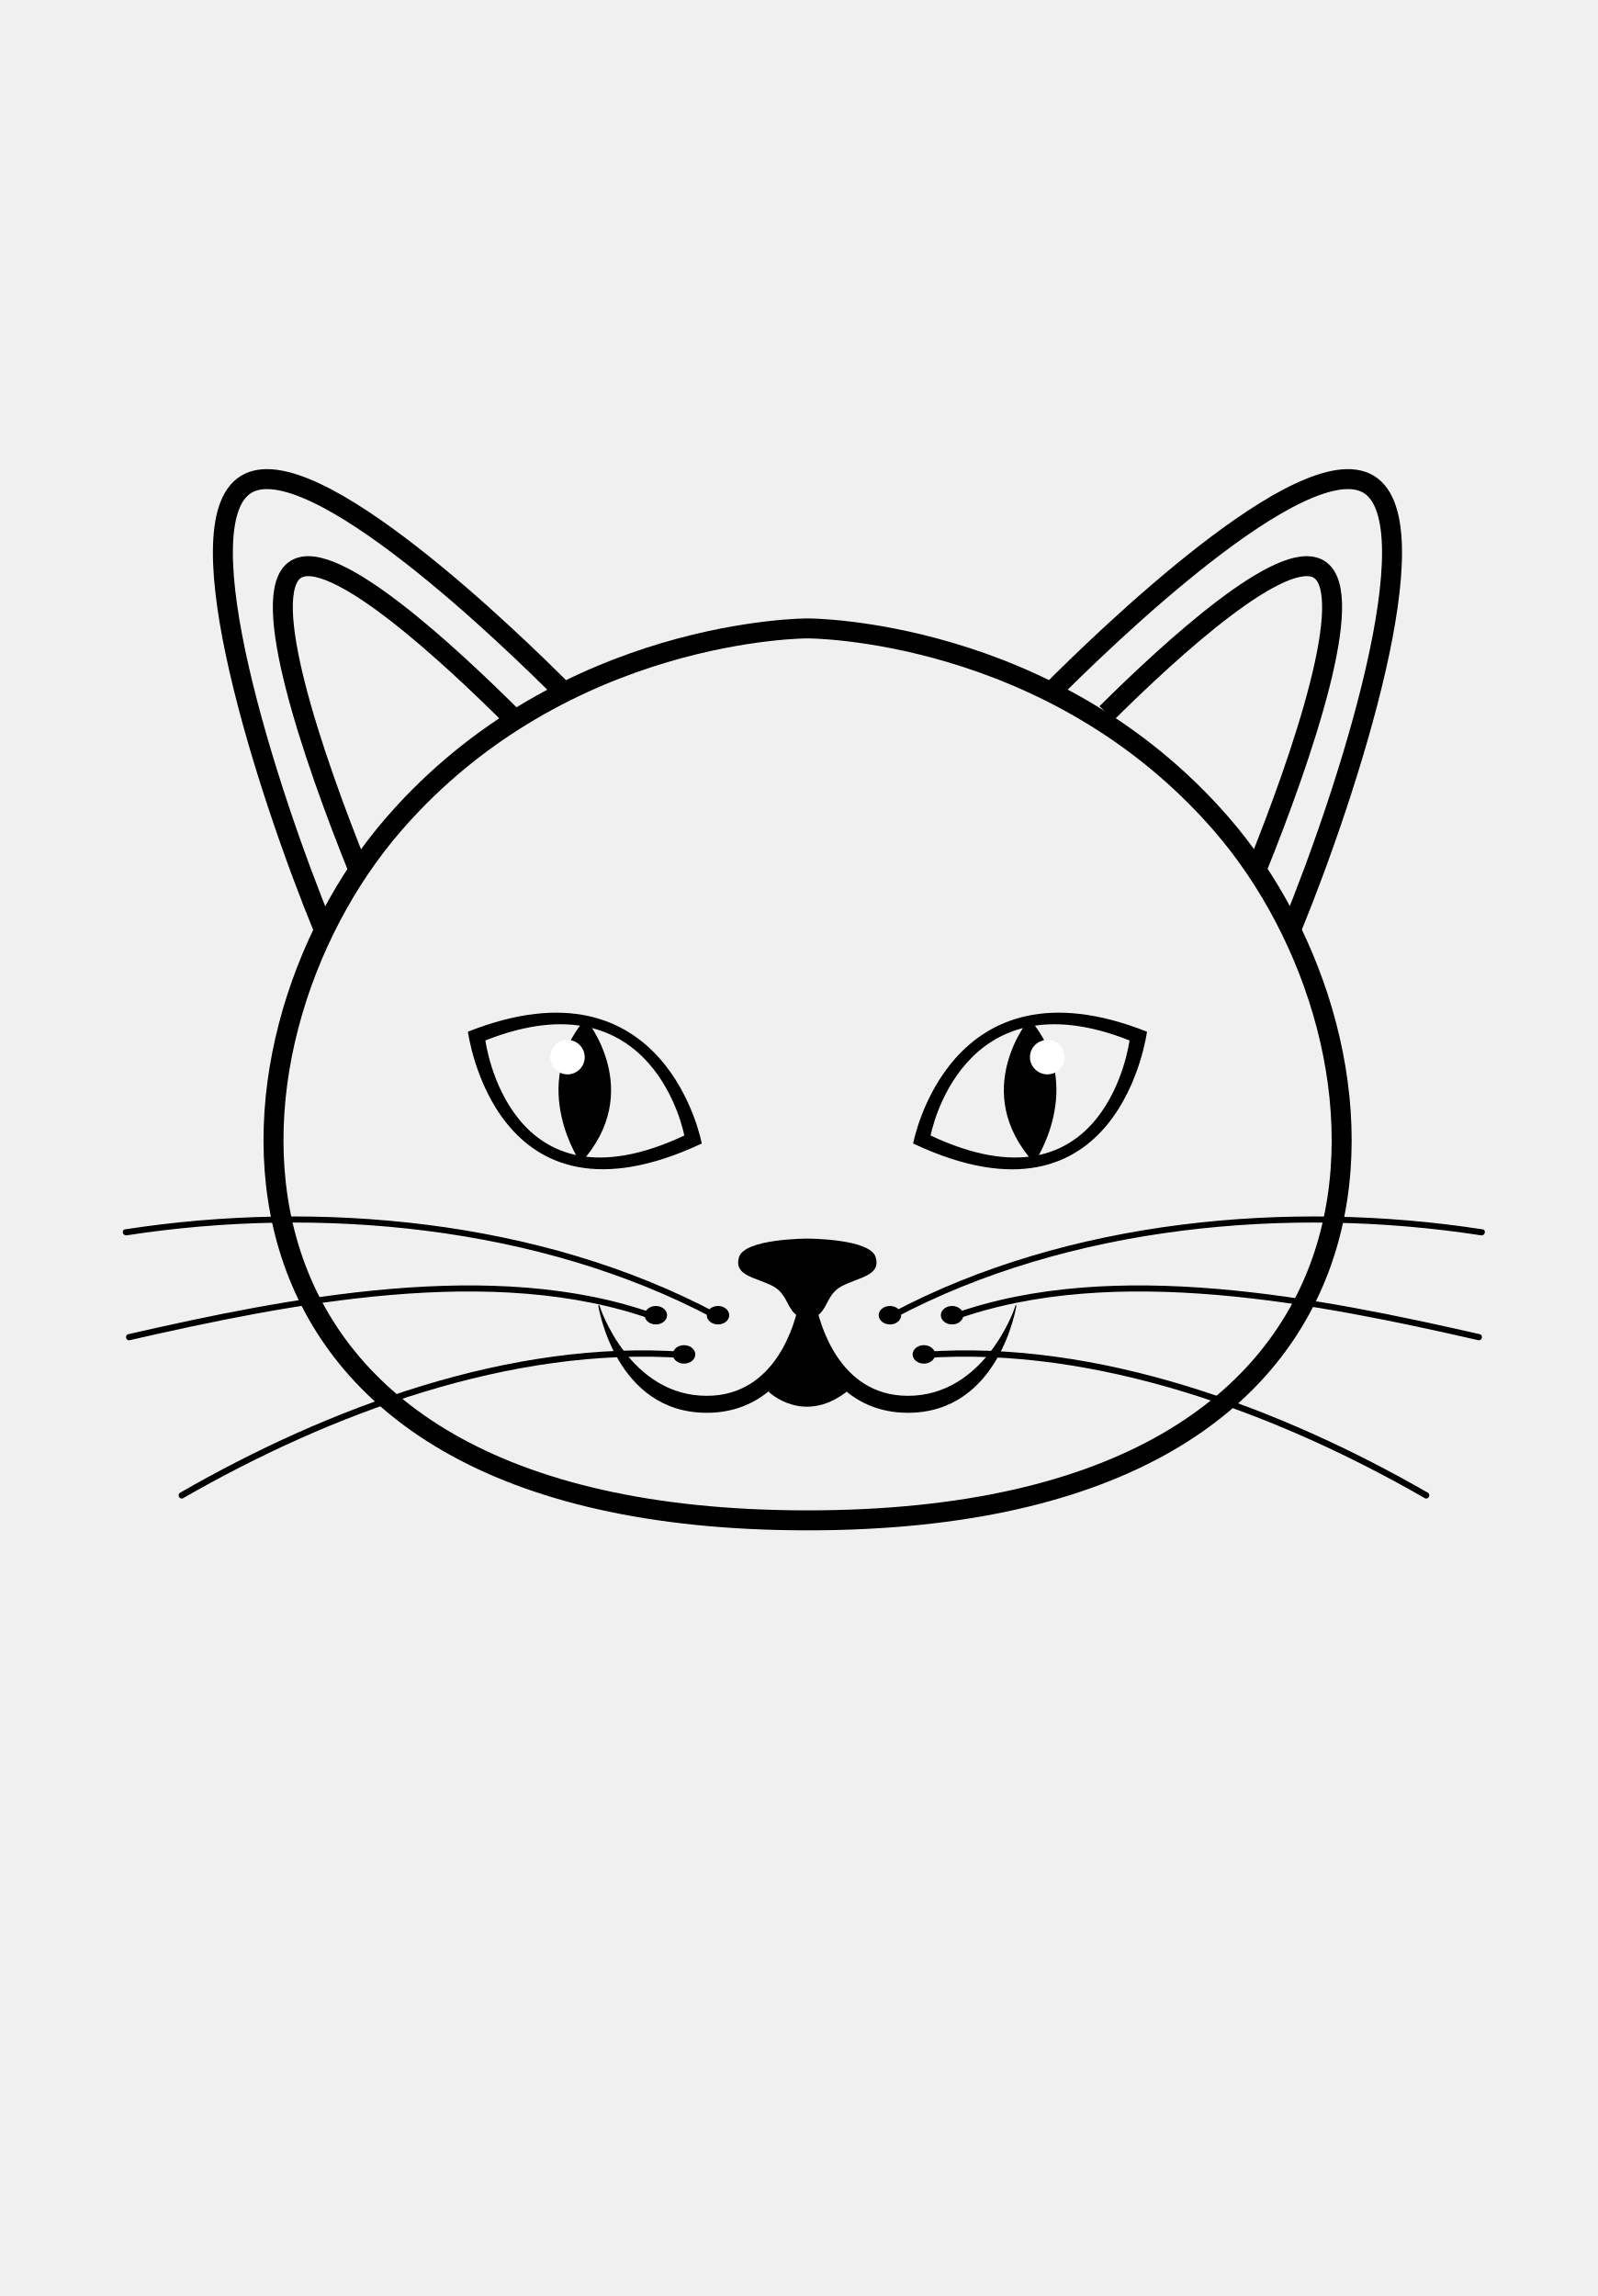
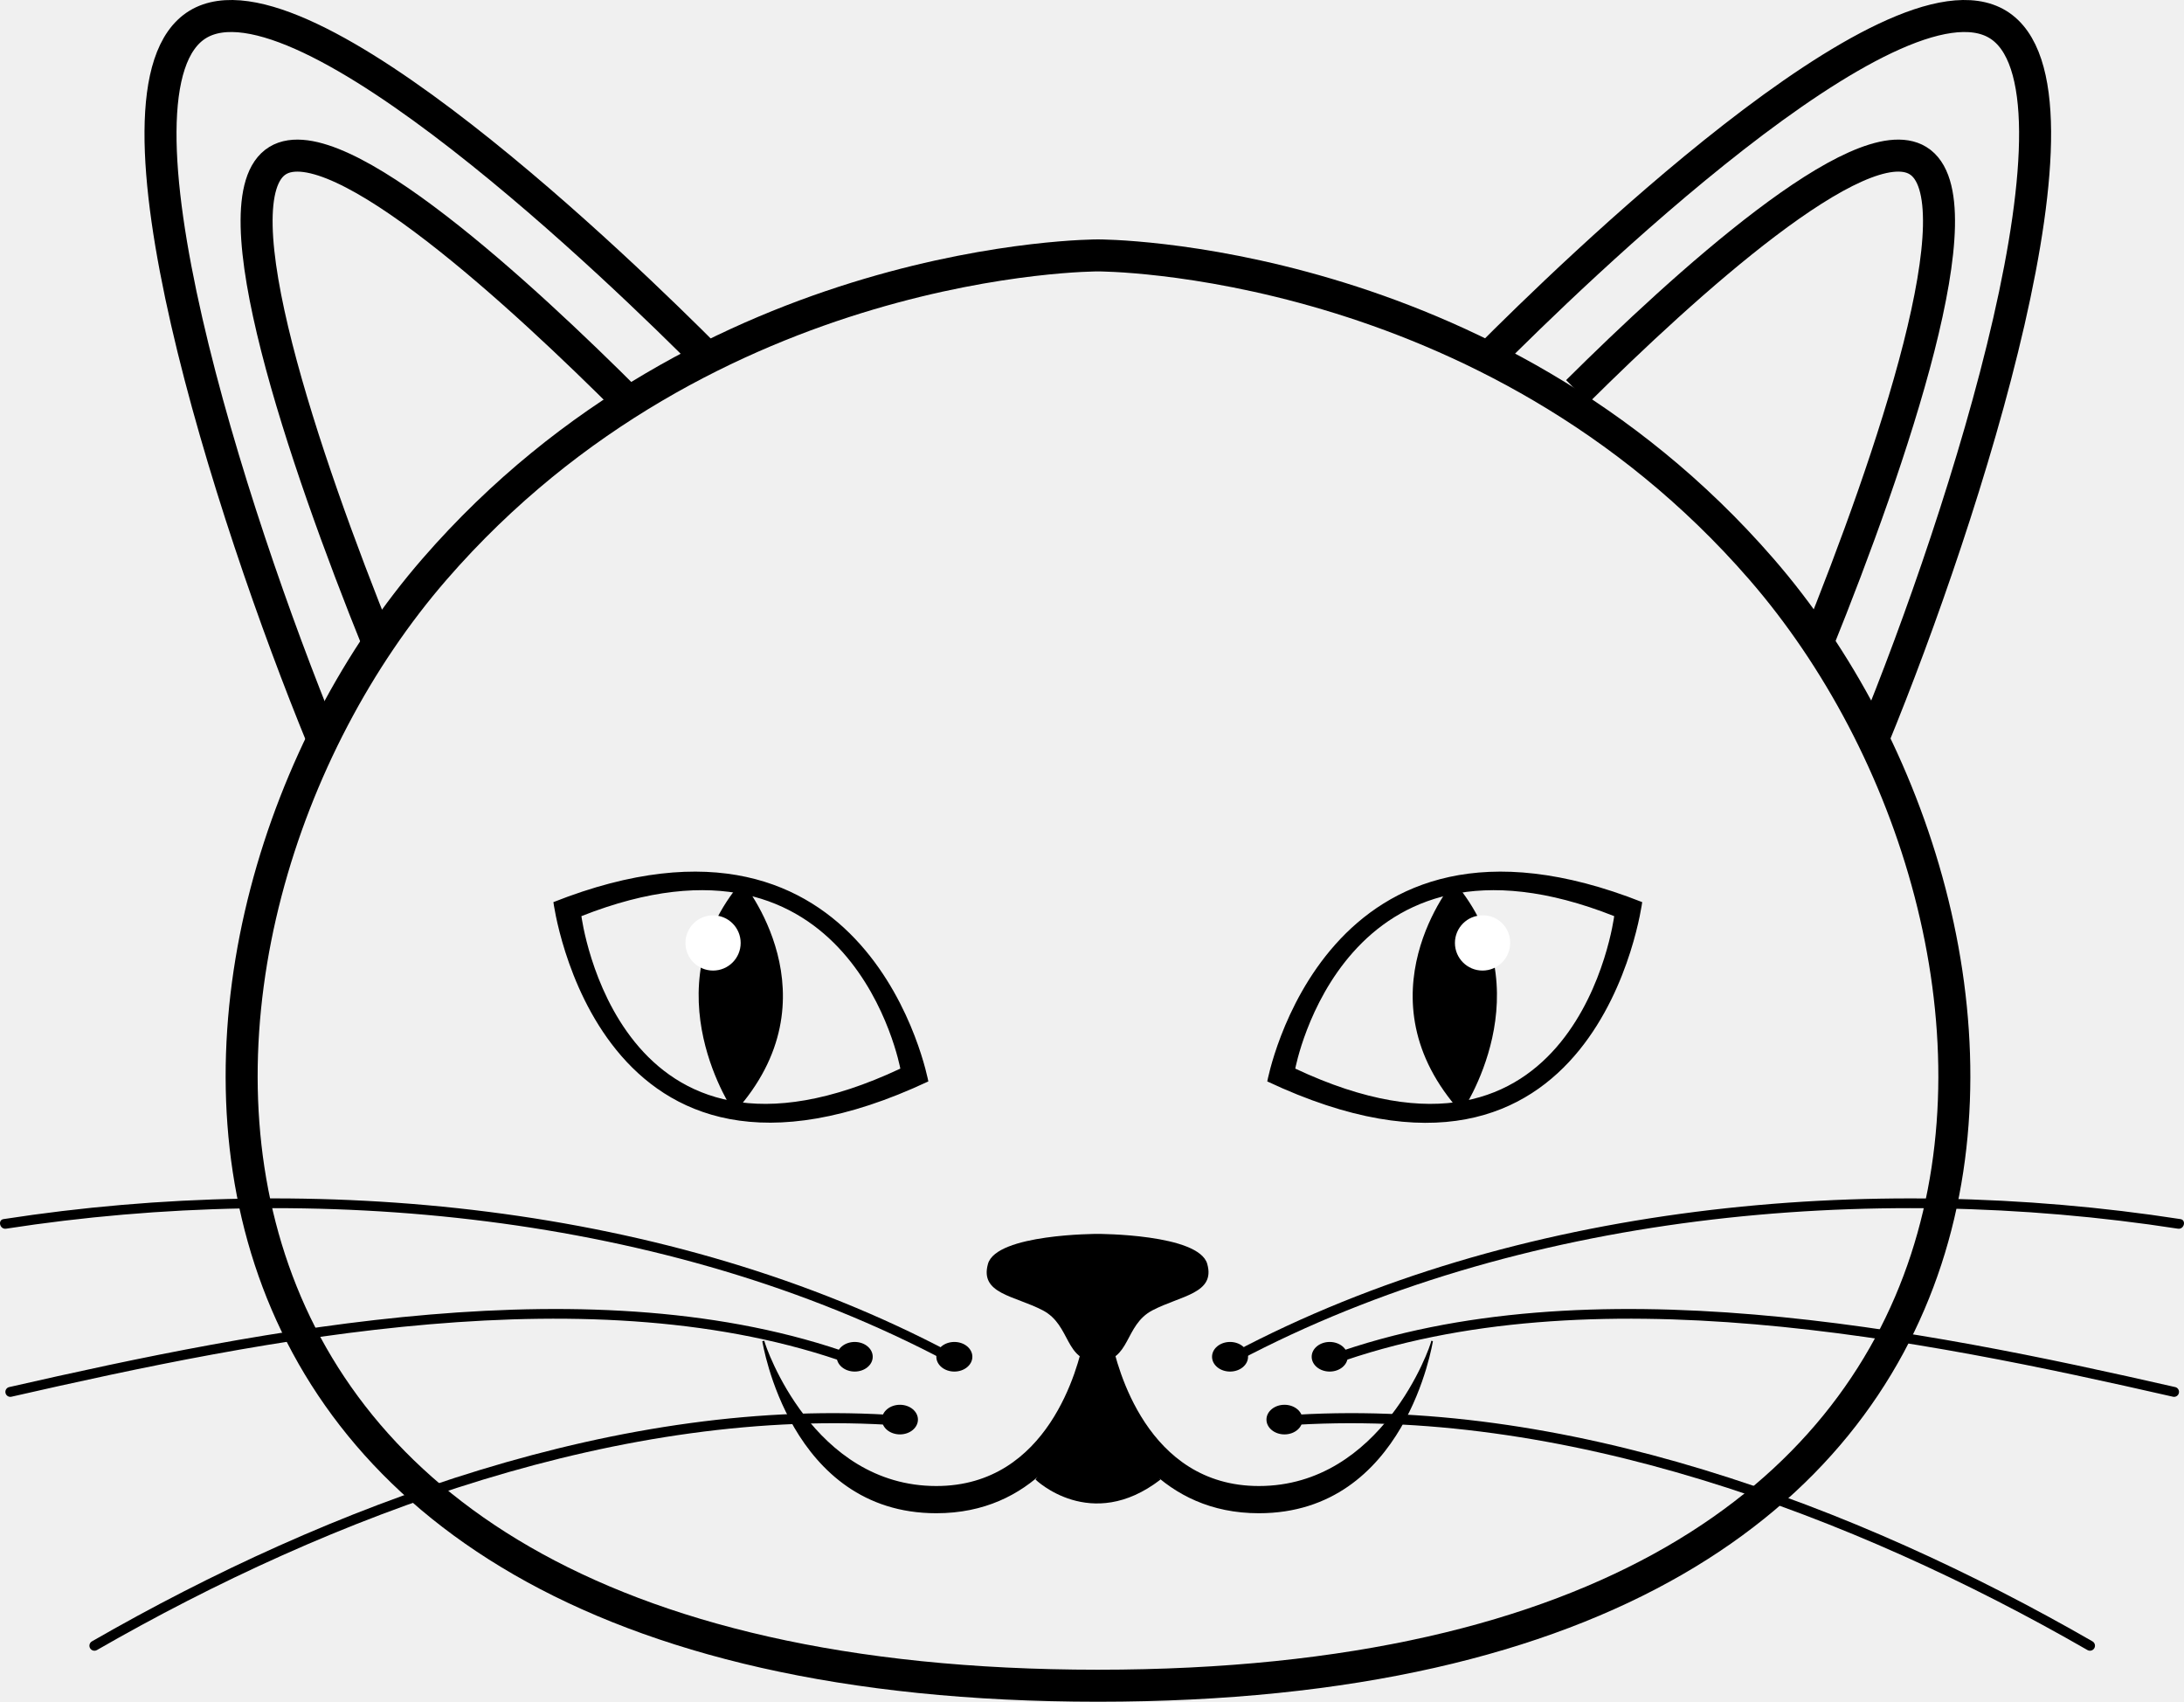
- <svg xmlns="http://www.w3.org/2000/svg" version="1.1" id="Layer_1" x="0px" y="0px" viewBox="0 0 640 920" enable-background="new 0 0 640 920" xml:space="preserve">
-   <g>
-     <g>
-       <path fill="none" stroke="#000000" stroke-width="8" stroke-miterlimit="10" d="M421.1,277.4c20-20.1,101.3-99.3,127.4-83.3    c25.9,15.9-8.2,122.5-31.2,178.5" />
-       <path fill="none" stroke="#000000" stroke-width="8" stroke-miterlimit="10" d="M503.4,348.7c18.5-45.8,40.7-111.1,25.1-120.6    c-14.4-8.8-58.5,31.3-85.1,57.7" />
-     </g>
-     <g>
-       <path fill="none" stroke="#000000" stroke-width="8" stroke-miterlimit="10" d="M226,277.4c-20-20.1-101.3-99.3-127.4-83.3    c-25.9,15.9,8.2,122.5,31.2,178.5" />
-       <path fill="none" stroke="#000000" stroke-width="8" stroke-miterlimit="10" d="M143.7,348.7c-18.5-45.8-40.7-111.1-25.1-120.6    c14.9-9.1,61.6,34.2,87.8,60.4" />
-     </g>
-   </g>
-   <path fill="none" stroke="#000000" stroke-width="8" stroke-miterlimit="10" d="M489.4,330.2c-68.3-78.7-165.8-78.4-165.8-78.4  s-97.5-0.3-165.8,78.4c-76.5,88.1-88.5,279,165.8,279C577.9,609.2,565.9,418.3,489.4,330.2z" />
-   <g>
-     <g>
-       <g>
-         <path d="M365.9,458.2c82.9,39,93.7-44.8,93.7-44.8C380,381.9,365.9,458.2,365.9,458.2z M372.9,455c0,0,12-64.9,79.7-38.1     C452.6,416.9,443.5,488.2,372.9,455z" />
-         <path d="M412.5,408.2c0,0-24.3,28.9,1.9,57.8C414.3,466.1,435.7,435.4,412.5,408.2z" />
-       </g>
-       <path fill="#FFFFFF" d="M426.6,423.6c0,3.8-3.1,6.9-6.9,6.9c-3.8,0-7-3.1-7-6.9c0-3.8,3.1-6.9,7-6.9    C423.5,416.6,426.6,419.7,426.6,423.6z" />
-     </g>
-     <g>
-       <g>
-         <path d="M187.5,413.4c0,0,10.8,83.7,93.7,44.8C281.2,458.2,267.1,381.9,187.5,413.4z M194.5,416.9c67.8-26.8,79.7,38.1,79.7,38.1     C203.6,488.2,194.5,416.9,194.5,416.9z" />
-         <path d="M234.6,408.2c0,0,24.3,28.9-1.9,57.8C232.8,466.1,211.4,435.4,234.6,408.2z" />
-       </g>
-       <ellipse fill="#FFFFFF" cx="227.4" cy="423.6" rx="6.9" ry="6.9" />
-     </g>
-   </g>
-   <g>
-     <path d="M308,557.7c0,0,13.8,13.4,31.2,0l-15.6-26.9L308,557.7z" />
-     <g>
-       <path d="M406.9,523c-0.2,1.5-12.4,36.3-43.1,36.3c-28.1,0-35.5-30.1-36.8-36.4c0,0,0-0.1,0-0.1l0,0c-0.1-0.5-0.2-0.9-0.2-1    l-3.3,0.5l-3.3-0.5c0,0.1-0.1,0.5-0.2,1l0,0c0,0,0,0.1,0,0.1c-1.3,6.4-8.7,36.4-36.8,36.4c-30.8,0-42.7-34.8-43-36.3l-0.5,0.1    c0.1,0.4,6.8,43,43.5,43c24,0,35.3-18.4,40.3-31.3c5,12.8,16.3,31.3,40.3,31.3c36.7,0,43.4-42.6,43.5-43L406.9,523z" />
-       <path d="M350.9,503.8c-2.1-7.5-27.3-7.5-27.4-7.5l0,0l0,0l0,0l0,0c-0.1,0-25.3,0-27.4,7.5c-2.1,7.5,6.6,7.9,13.7,11.6    c7,3.7,5.4,12.8,13.7,12.8l0,0l0,0l0,0l0,0c8.3,0,6.6-9.1,13.7-12.8C344.3,511.7,353,511.2,350.9,503.8z" />
-       <g>
-         <g>
-           <ellipse cx="356.6" cy="527" rx="4.5" ry="3.7" />
-           <ellipse cx="370.2" cy="542.7" rx="4.5" ry="3.7" />
-           <ellipse cx="381.5" cy="527" rx="4.5" ry="3.7" />
-         </g>
-         <g>
-           <g>
-             <path d="M358.5,528.1c70-37.1,158-45,235-33.1c1.6,0.2,2.1-2.2,0.6-2.4c-77.6-12-166.3-4-236.8,33.4       C355.8,526.8,357.1,528.9,358.5,528.1L358.5,528.1z" />
-           </g>
-           <g>
-             <path d="M382.5,528.9c64-23.1,146.6-6.3,209.8,8.1c1.6,0.4,2.1-2.1,0.6-2.4c-63.6-14.5-146.8-31.2-211.1-8.1       C380.2,527.1,381,529.5,382.5,528.9L382.5,528.9z" />
-           </g>
-           <g>
-             <path d="M370.1,544.2c69.2-5,142.2,22.4,200.8,56.1c1.4,0.8,2.6-1.4,1.2-2.2c-59.1-34-132.5-61.5-202.1-56.4       C368.4,541.8,368.5,544.3,370.1,544.2L370.1,544.2z" />
-           </g>
-         </g>
-       </g>
-       <g>
-         <g>
-           <ellipse cx="287.7" cy="527" rx="4.5" ry="3.7" />
-           <ellipse cx="274.1" cy="542.7" rx="4.5" ry="3.7" />
-           <ellipse cx="262.8" cy="527" rx="4.5" ry="3.7" />
-         </g>
-         <g>
-           <g>
-             <path d="M285.7,528.1c-70-37.1-158-45-235-33.1c-1.6,0.2-2.1-2.2-0.6-2.4c77.6-12,166.3-4,236.8,33.4       C288.5,526.8,287.2,528.9,285.7,528.1L285.7,528.1z" />
-           </g>
-           <g>
-             <path d="M261.8,528.9c-64-23.1-146.6-6.3-209.8,8.1c-1.6,0.4-2.1-2.1-0.6-2.4c63.6-14.5,146.8-31.2,211.1-8.1       C264,527.1,263.3,529.5,261.8,528.9L261.8,528.9z" />
-           </g>
-           <g>
-             <path d="M274.2,544.2c-69.2-5-142.2,22.4-200.8,56.1c-1.4,0.8-2.6-1.4-1.2-2.2c59.1-34,132.5-61.5,202.1-56.4       C275.9,541.9,275.8,544.3,274.2,544.2L274.2,544.2z" />
-           </g>
-         </g>
-       </g>
-     </g>
-   </g>
+ <svg xmlns="http://www.w3.org/2000/svg" id="Layer_1" data-name="Layer 1" viewBox="0 0 545.8 425.22">
+   <defs>
+     <style>.cls-1{fill:none;stroke:#000;stroke-miterlimit:10;stroke-width:8px;}.cls-2{fill:#fff;}</style>
+   </defs>
+   <path class="cls-1" d="M421.1,232.4c20-20.1,101.3-99.3,127.4-83.3,25.9,15.9-8.2,122.5-31.2,178.5" transform="translate(-49.2 -142.98)" />
+   <path class="cls-1" d="M503.4,303.7c18.5-45.8,40.7-111.1,25.1-120.6-14.4-8.8-58.5,31.3-85.1,57.7" transform="translate(-49.2 -142.98)" />
+   <path class="cls-1" d="M226,232.4c-20-20.1-101.3-99.3-127.4-83.3-25.9,15.9,8.2,122.5,31.2,178.5" transform="translate(-49.2 -142.98)" />
+   <path class="cls-1" d="M143.7,303.7c-18.5-45.8-40.7-111.1-25.1-120.6,14.9-9.1,61.6,34.2,87.8,60.4" transform="translate(-49.2 -142.98)" />
+   <path class="cls-1" d="M489.4,285.2c-68.3-78.7-165.8-78.4-165.8-78.4s-97.5-.3-165.8,78.4c-76.5,88.1-88.5,279,165.8,279S565.9,373.3,489.4,285.2Z" transform="translate(-49.2 -142.98)" />
+   <path d="M365.9,413.2c82.9,39,93.7-44.8,93.7-44.8C380,336.9,365.9,413.2,365.9,413.2Zm7-3.2s12-64.9,79.7-38.1C452.6,371.9,443.5,443.2,372.9,410Z" transform="translate(-49.2 -142.98)" />
+   <path d="M412.5,363.2s-24.3,28.9,1.9,57.8C414.3,421.1,435.7,390.4,412.5,363.2Z" transform="translate(-49.2 -142.98)" />
+   <path class="cls-2" d="M426.6,378.6a6.91,6.91,0,0,1-6.9,6.9,6.9,6.9,0,1,1,0-13.8A6.79,6.79,0,0,1,426.6,378.6Z" transform="translate(-49.2 -142.98)" />
+   <path d="M187.5,368.4s10.8,83.7,93.7,44.8C281.2,413.2,267.1,336.9,187.5,368.4Zm7,3.5c67.8-26.8,79.7,38.1,79.7,38.1C203.6,443.2,194.5,371.9,194.5,371.9Z" transform="translate(-49.2 -142.98)" />
+   <path d="M234.6,363.2s24.3,28.9-1.9,57.8C232.8,421.1,211.4,390.4,234.6,363.2Z" transform="translate(-49.2 -142.98)" />
+   <circle class="cls-2" cx="178.2" cy="235.62" r="6.9" />
+   <path d="M308,512.7s13.8,13.4,31.2,0l-15.6-26.9Z" transform="translate(-49.2 -142.98)" />
+   <path d="M406.9,478c-0.2,1.5-12.4,36.3-43.1,36.3-28.1,0-35.5-30.1-36.8-36.4v-0.1h0c-0.1-.5-0.2-0.9-0.2-1l-3.3.5-3.3-.5c0,0.1-.1.5-0.2,1h0v0.1c-1.3,6.4-8.7,36.4-36.8,36.4-30.8,0-42.7-34.8-43-36.3l-0.5.1c0.1,0.4,6.8,43,43.5,43,24,0,35.3-18.4,40.3-31.3,5,12.8,16.3,31.3,40.3,31.3,36.7,0,43.4-42.6,43.5-43Z" transform="translate(-49.2 -142.98)" />
+   <path d="M350.9,458.8c-2.1-7.5-27.3-7.5-27.4-7.5h0c-0.1,0-25.3,0-27.4,7.5s6.6,7.9,13.7,11.6,5.4,12.8,13.7,12.8h0c8.3,0,6.6-9.1,13.7-12.8S353,466.2,350.9,458.8Z" transform="translate(-49.2 -142.98)" />
+   <ellipse cx="307.4" cy="339.02" rx="4.5" ry="3.7" />
+   <ellipse cx="321" cy="354.72" rx="4.5" ry="3.7" />
+   <ellipse cx="332.3" cy="339.02" rx="4.5" ry="3.7" />
+   <path d="M358.5,483.1c70-37.1,158-45,235-33.1,1.6,0.2,2.1-2.2.6-2.4-77.6-12-166.3-4-236.8,33.4a1.21,1.21,0,1,0,1.2,2.1h0Z" transform="translate(-49.2 -142.98)" />
+   <path d="M382.5,483.9c64-23.1,146.6-6.3,209.8,8.1a1.24,1.24,0,0,0,.6-2.4c-63.6-14.5-146.8-31.2-211.1-8.1-1.6.6-.8,3,0.7,2.4h0Z" transform="translate(-49.2 -142.98)" />
+   <path d="M370.1,499.2c69.2-5,142.2,22.4,200.8,56.1a1.25,1.25,0,0,0,1.2-2.2c-59.1-34-132.5-61.5-202.1-56.4a1.25,1.25,0,0,0,.1,2.5h0Z" transform="translate(-49.2 -142.98)" />
+   <ellipse cx="238.5" cy="339.02" rx="4.5" ry="3.7" />
+   <ellipse cx="224.9" cy="354.72" rx="4.5" ry="3.7" />
+   <ellipse cx="213.6" cy="339.02" rx="4.5" ry="3.7" />
+   <path d="M285.7,483.1c-70-37.1-158-45-235-33.1-1.6.2-2.1-2.2-.6-2.4,77.6-12,166.3-4,236.8,33.4a1.21,1.21,0,1,1-1.2,2.1h0Z" transform="translate(-49.2 -142.98)" />
+   <path d="M261.8,483.9c-64-23.1-146.6-6.3-209.8,8.1a1.24,1.24,0,0,1-.6-2.4c63.6-14.5,146.8-31.2,211.1-8.1,1.5,0.6.8,3-.7,2.4h0Z" transform="translate(-49.2 -142.98)" />
+   <path d="M274.2,499.2c-69.2-5-142.2,22.4-200.8,56.1a1.25,1.25,0,0,1-1.2-2.2c59.1-34,132.5-61.5,202.1-56.4,1.6,0.2,1.5,2.6-.1,2.5h0Z" transform="translate(-49.2 -142.98)" />
</svg>
